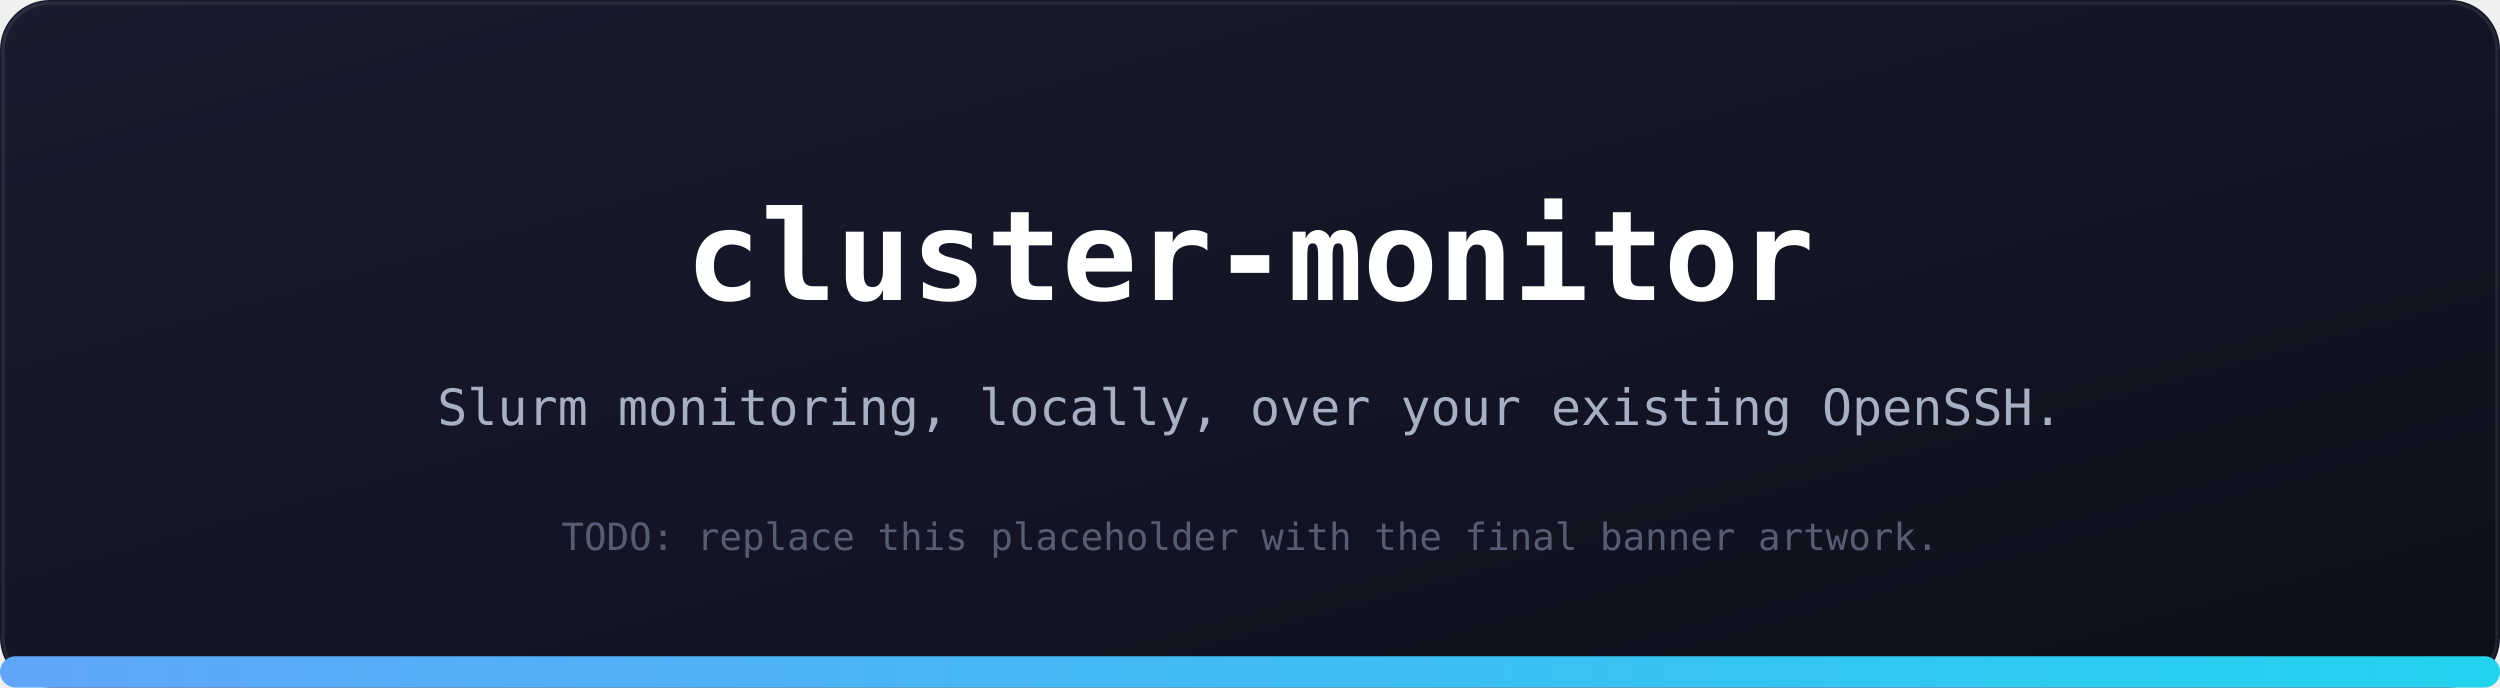
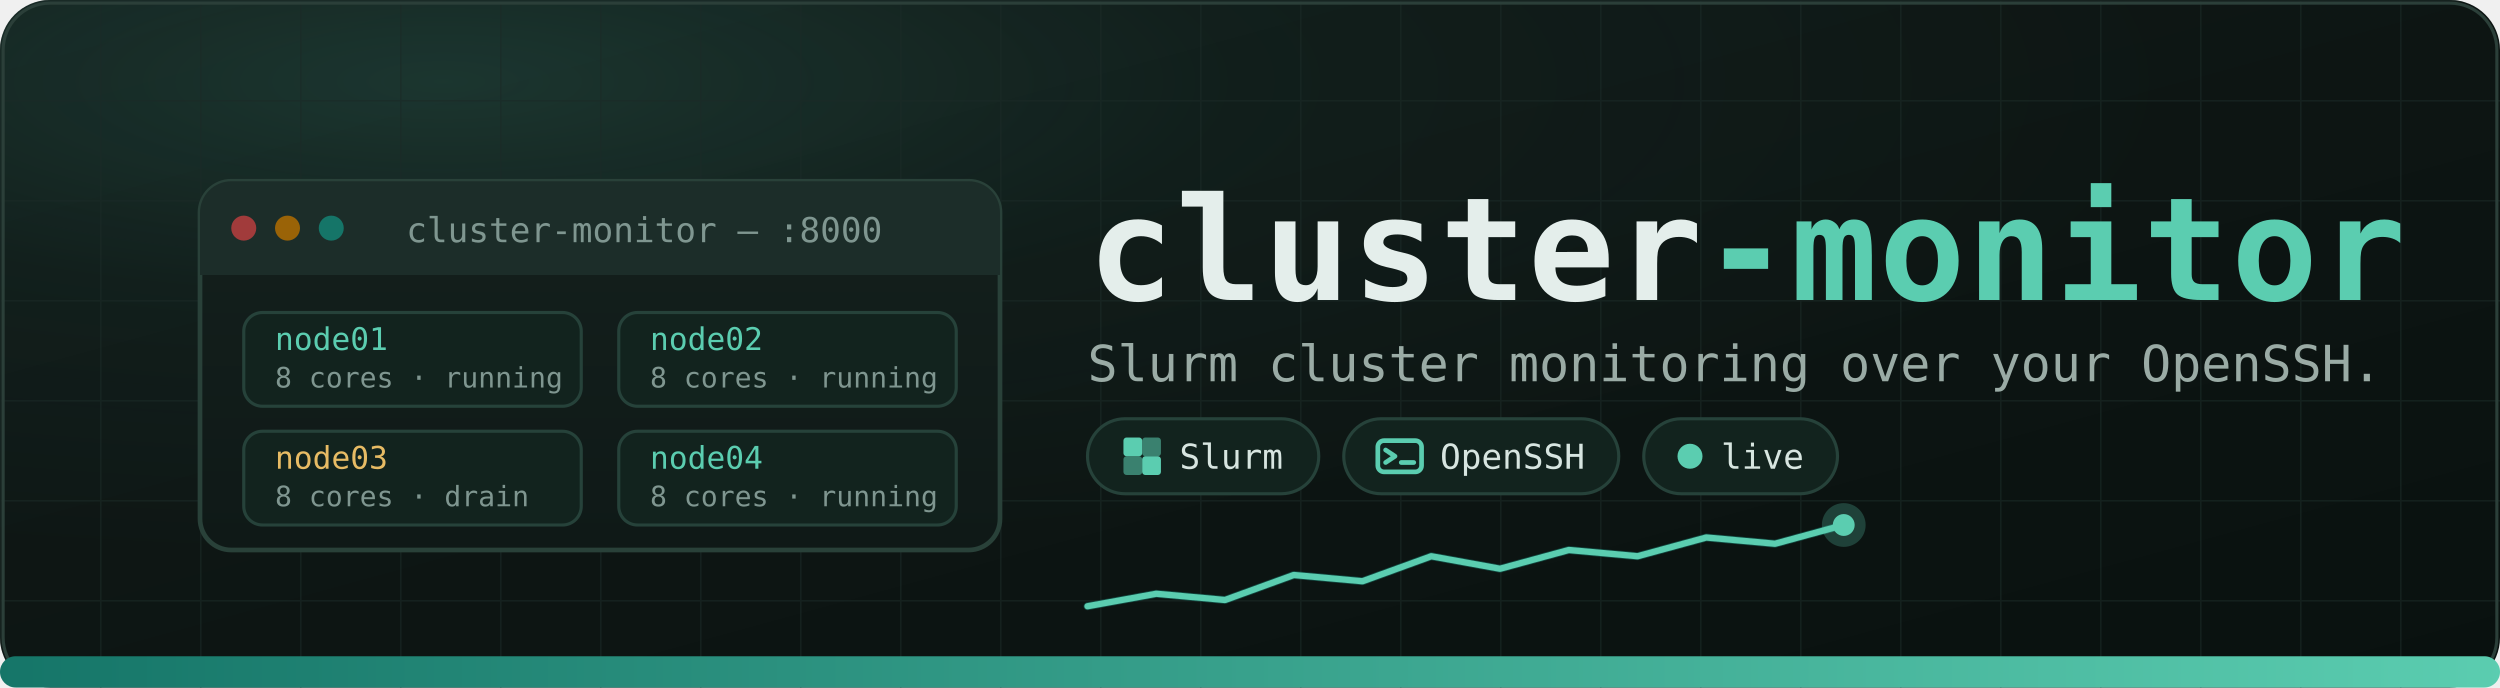
- <svg xmlns="http://www.w3.org/2000/svg" viewBox="0 0 800 220" width="800" height="220">
+ <svg xmlns="http://www.w3.org/2000/svg" viewBox="0 0 800 220" width="800" height="220" role="img" aria-label="cluster-monitor banner">
  <defs>
    <linearGradient id="bg" x1="0" y1="0" x2="1" y2="1">
-       <stop offset="0%" stop-color="#1a1b2e" />
-       <stop offset="100%" stop-color="#0d0f1c" />
+       <stop offset="0%" stop-color="#101a18" />
+       <stop offset="55%" stop-color="#0d1513" />
+       <stop offset="100%" stop-color="#09110f" />
    </linearGradient>
+     <radialGradient id="glow" cx="18%" cy="12%" r="70%">
+       <stop offset="0%" stop-color="#5bcdb0" stop-opacity="0.16" />
+       <stop offset="45%" stop-color="#5bcdb0" stop-opacity="0.04" />
+       <stop offset="100%" stop-color="#5bcdb0" stop-opacity="0" />
+     </radialGradient>
    <linearGradient id="accent" x1="0" y1="0" x2="1" y2="0">
-       <stop offset="0%" stop-color="#60a5fa" />
-       <stop offset="100%" stop-color="#22d3ee" />
+       <stop offset="0%" stop-color="#157568" />
+       <stop offset="100%" stop-color="#5bcdb0" />
    </linearGradient>
+     <linearGradient id="card" x1="0" y1="0" x2="0" y2="1">
+       <stop offset="0%" stop-color="#14201d" />
+       <stop offset="100%" stop-color="#0f1917" />
+     </linearGradient>
+     <pattern id="grid" width="32" height="32" patternUnits="userSpaceOnUse">
+       <path d="M 32 0 L 0 0 0 32" fill="none" stroke="#1b2a26" stroke-width="1" />
+     </pattern>
  </defs>
  <rect width="800" height="220" rx="16" fill="url(#bg)" />
-   <rect x="1" y="1" width="798" height="218" rx="15" fill="none" stroke="rgba(255,255,255,0.08)" stroke-width="1" />
+   <rect width="800" height="220" rx="16" fill="url(#glow)" />
+   <rect width="800" height="220" rx="16" fill="url(#grid)" opacity="0.6" />
+   <rect x="1" y="1" width="798" height="218" rx="15" fill="none" stroke="#2b3f39" stroke-width="1" />
+   <g transform="translate(64, 58)">
+     <rect x="0" y="0" width="256" height="118" rx="10" fill="url(#card)" stroke="#294139" stroke-width="1.5" />
+     <rect x="0" y="0" width="256" height="30" rx="10" fill="#1c2d29" />
+     <rect x="0" y="16" width="256" height="14" fill="#1c2d29" />
+     <circle cx="14" cy="15" r="4" fill="#a13b3b" />
+     <circle cx="28" cy="15" r="4" fill="#9a6307" />
+     <circle cx="42" cy="15" r="4" fill="#157568" />
+     <text x="66" y="19.5" font-family="Menlo, Monaco, monospace" font-size="11" fill="#7f9690">cluster-monitor — :8000</text>
+     <g font-family="Menlo, Monaco, monospace" font-size="10" fill="#9aaba5">
+       <rect x="14" y="42" width="108" height="30" rx="6" fill="#12231e" stroke="#26423a" />
+       <text x="24" y="54" fill="#5bcdb0">node01</text>
+       <text x="24" y="66" fill="#7f9690" font-size="9">8 cores · running</text>
+       <rect x="134" y="42" width="108" height="30" rx="6" fill="#12231e" stroke="#26423a" />
+       <text x="144" y="54" fill="#5bcdb0">node02</text>
+       <text x="144" y="66" fill="#7f9690" font-size="9">8 cores · running</text>
+       <rect x="14" y="80" width="108" height="30" rx="6" fill="#12231e" stroke="#26423a" />
+       <text x="24" y="92" fill="#e7bb64">node03</text>
+       <text x="24" y="104" fill="#7f9690" font-size="9">8 cores · drain</text>
+       <rect x="134" y="80" width="108" height="30" rx="6" fill="#12231e" stroke="#26423a" />
+       <text x="144" y="92" fill="#5bcdb0">node04</text>
+       <text x="144" y="104" fill="#7f9690" font-size="9">8 cores · running</text>
+     </g>
+   </g>
+   <g transform="translate(348, 168)">
+     <path d="M 0 26 L 22 22 L 44 24 L 66 16 L 88 18 L 110 10 L 132 14 L 154 8 L 176 10 L 198 4 L 220 6 L 242 0" fill="none" stroke="#157568" stroke-width="2.5" stroke-linecap="round" stroke-linejoin="round" opacity="0.55" />
+     <path d="M 0 26 L 22 22 L 44 24 L 66 16 L 88 18 L 110 10 L 132 14 L 154 8 L 176 10 L 198 4 L 220 6 L 242 0" fill="none" stroke="#5bcdb0" stroke-width="2" stroke-linecap="round" stroke-linejoin="round" />
+     <circle cx="242" cy="0" r="3.5" fill="#5bcdb0" />
+     <circle cx="242" cy="0" r="7" fill="#5bcdb0" opacity="0.25" />
+   </g>
+   <text x="348" y="96" font-family="'SF Mono', 'Cascadia Code', Menlo, Monaco, monospace" font-size="46" font-weight="700" fill="#e4eeeb" letter-spacing="0.5">
+     cluster<tspan fill="#5bcdb0">-monitor</tspan>
+   </text>
+   <text x="348" y="122" font-family="'SF Mono', 'Cascadia Code', Menlo, Monaco, monospace" font-size="16" fill="#9aaba5">
+     Slurm cluster monitoring over your OpenSSH.
+   </text>
+   <g font-family="'SF Mono', Menlo, Monaco, monospace" font-size="11" fill="#d7e5e0">
+     <rect x="348" y="134" width="74" height="24" rx="12" fill="#12231e" stroke="#26423a" />
+     <g transform="translate(385, 150)">
+       <g transform="translate(-19.5, -4)">
+         <rect x="-6" y="-6" width="6" height="6" rx="1" fill="#5bcdb0" />
+         <rect x="0" y="-6" width="6" height="6" rx="1" fill="#5bcdb0" opacity="0.55" />
+         <rect x="-6" y="0" width="6" height="6" rx="1" fill="#5bcdb0" opacity="0.55" />
+         <rect x="0" y="0" width="6" height="6" rx="1" fill="#5bcdb0" />
+       </g>
+       <text x="9" y="0" text-anchor="middle">Slurm</text>
+     </g>
+     <rect x="430" y="134" width="88" height="24" rx="12" fill="#12231e" stroke="#26423a" />
+     <g transform="translate(474, 150)">
+       <g transform="translate(-26.1, -4)">
+         <rect x="-7" y="-5" width="14" height="10" rx="2" fill="none" stroke="#5bcdb0" stroke-width="1.5" />
+         <path d="M -4.5 -2 L -1.5 0 L -4.5 2" fill="none" stroke="#5bcdb0" stroke-width="1.5" stroke-linecap="round" stroke-linejoin="round" />
+         <line x1="0.5" y1="2" x2="4.5" y2="2" stroke="#5bcdb0" stroke-width="1.5" stroke-linecap="round" />
+       </g>
+       <text x="10" y="0" text-anchor="middle">OpenSSH</text>
+     </g>
+     <rect x="526" y="134" width="62" height="24" rx="12" fill="#12231e" stroke="#26423a" />
+     <g transform="translate(557, 150)">
+       <circle cx="-16.2" cy="-4" r="4" fill="#5bcdb0" />
+       <text x="7" y="0" text-anchor="middle">live</text>
+     </g>
+   </g>
  <rect x="0" y="210" width="800" height="10" rx="5" fill="url(#accent)" />
-   <text x="400" y="96" text-anchor="middle" font-family="Menlo, Monaco, monospace" font-size="40" font-weight="700" fill="#ffffff">
-     cluster-monitor
-   </text>
-   <text x="400" y="136" text-anchor="middle" font-family="Menlo, Monaco, monospace" font-size="16" fill="#a7b0c3">
-     Slurm monitoring, locally, over your existing OpenSSH.
-   </text>
-   <text x="400" y="176" text-anchor="middle" font-family="Menlo, Monaco, monospace" font-size="12" fill="#565d73">
-     TODO: replace this placeholder with the final banner artwork.
-   </text>
</svg>
